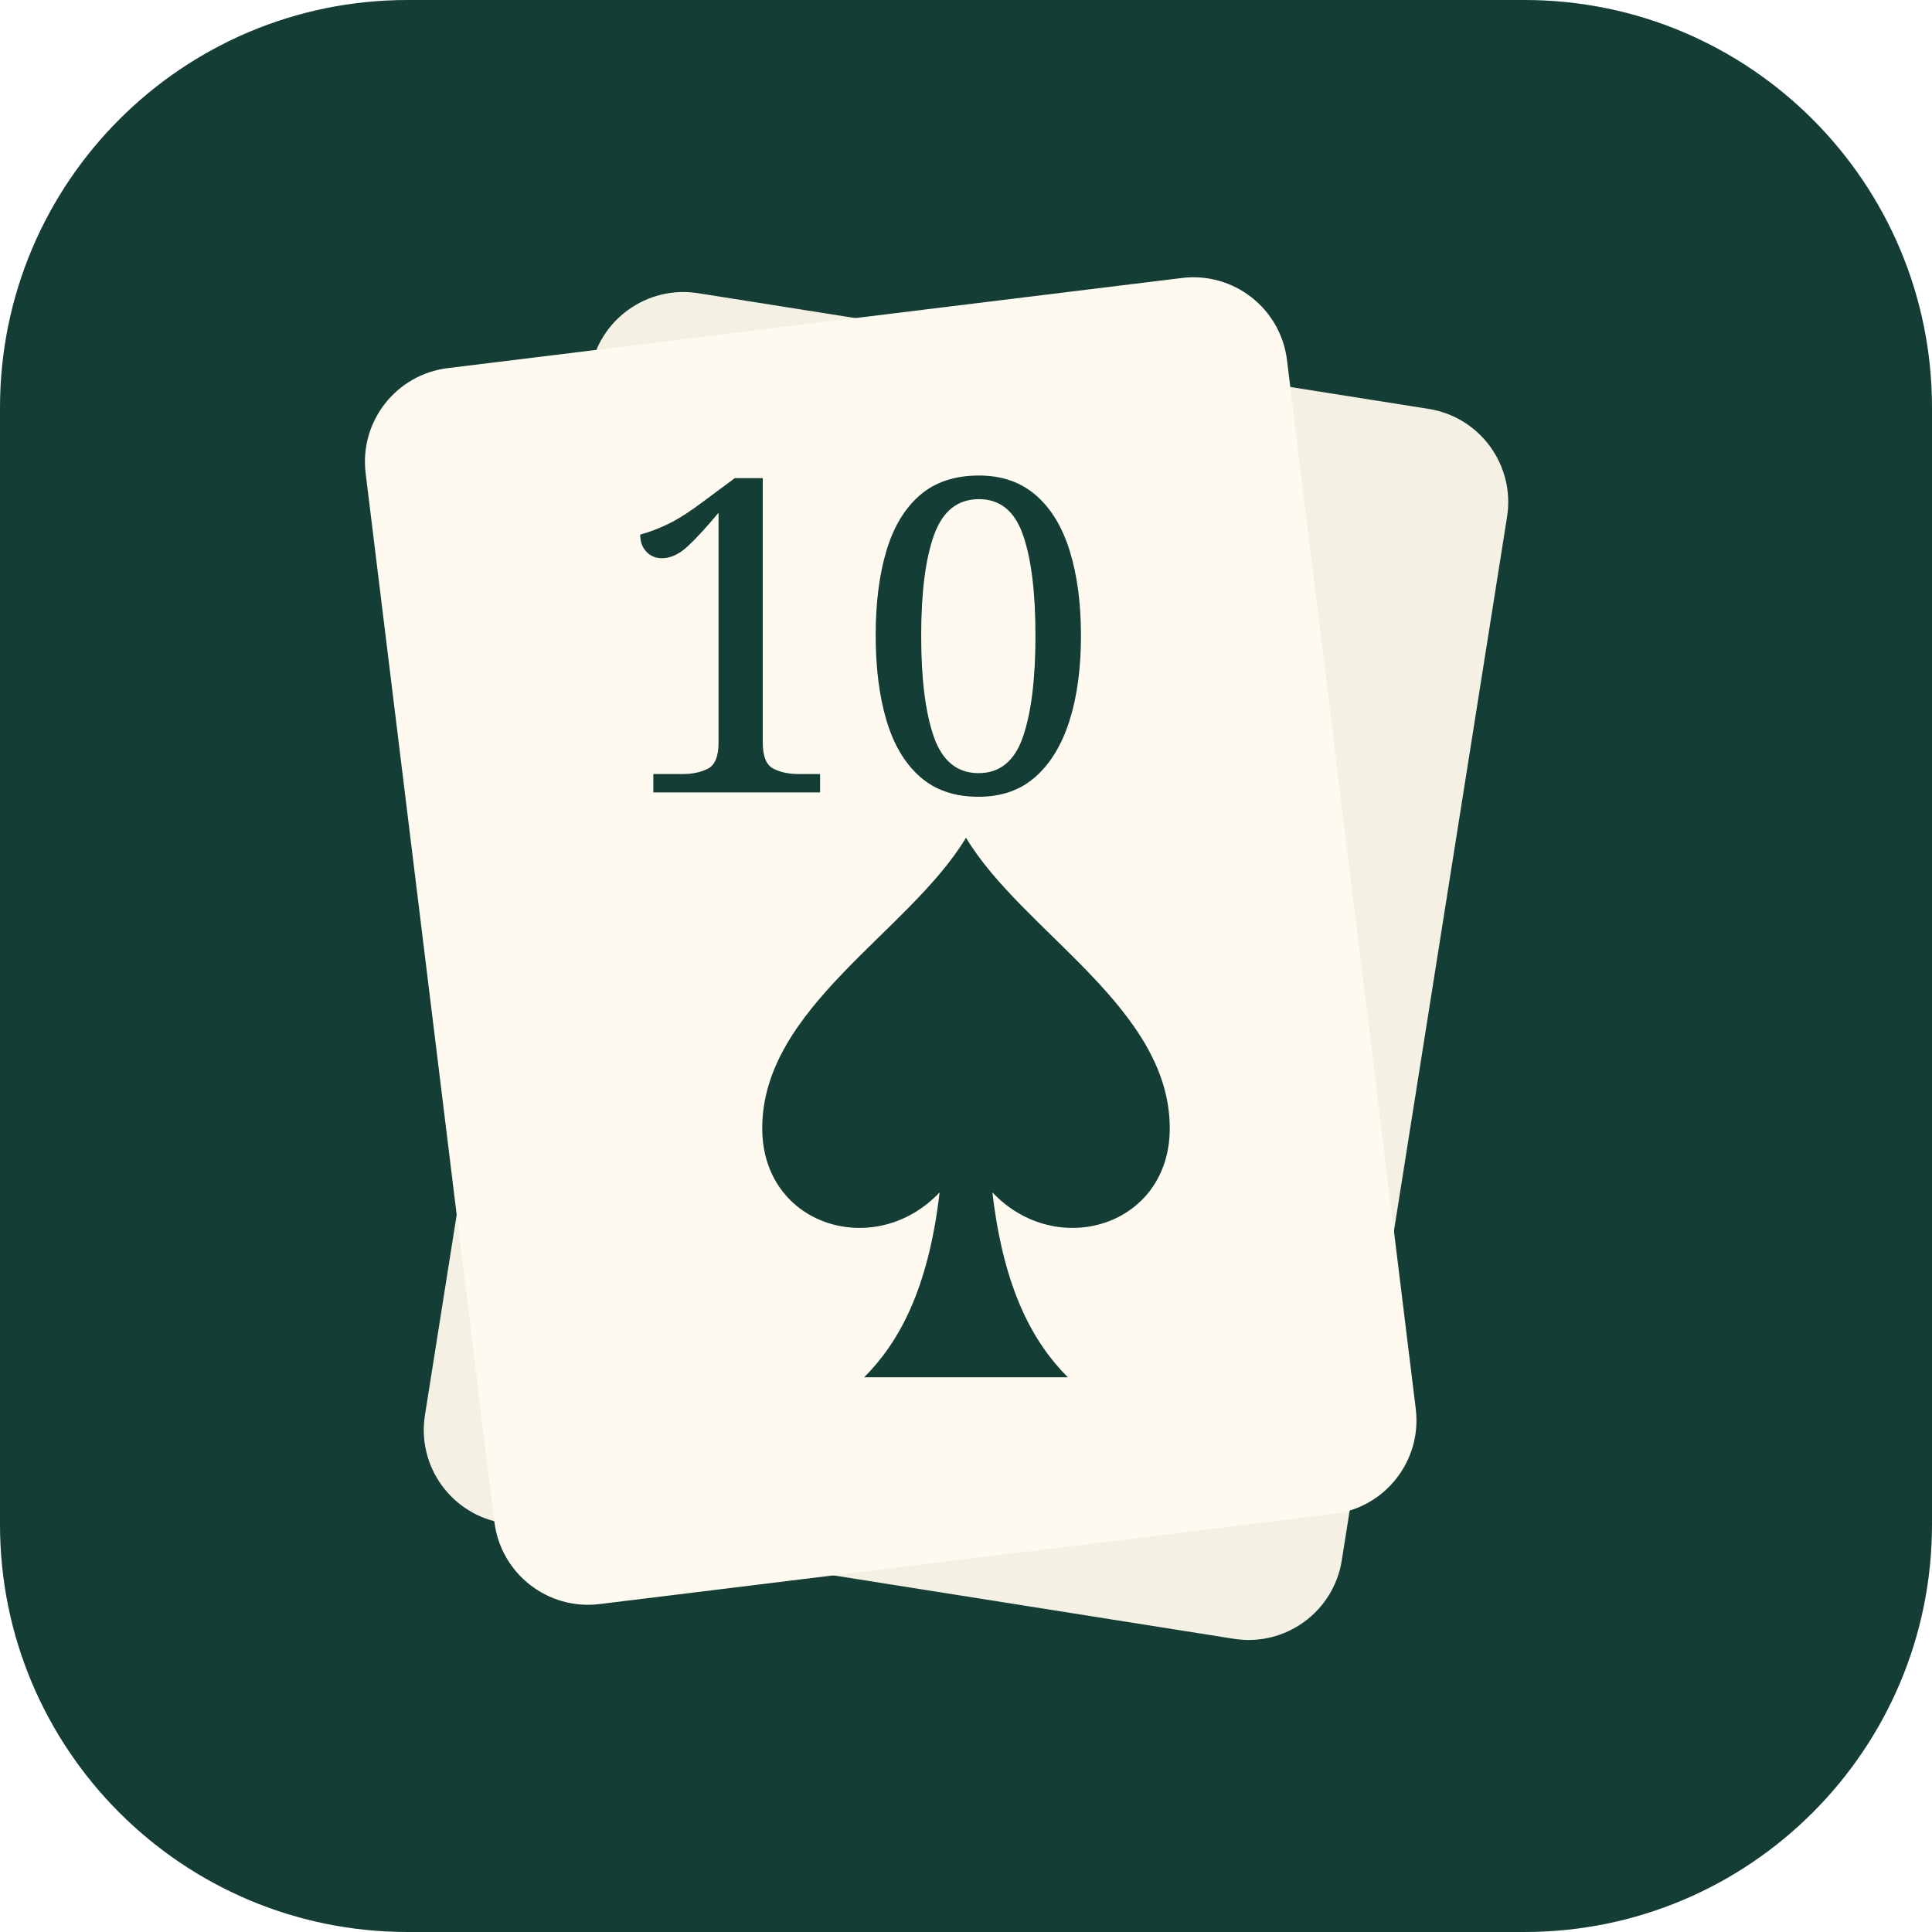
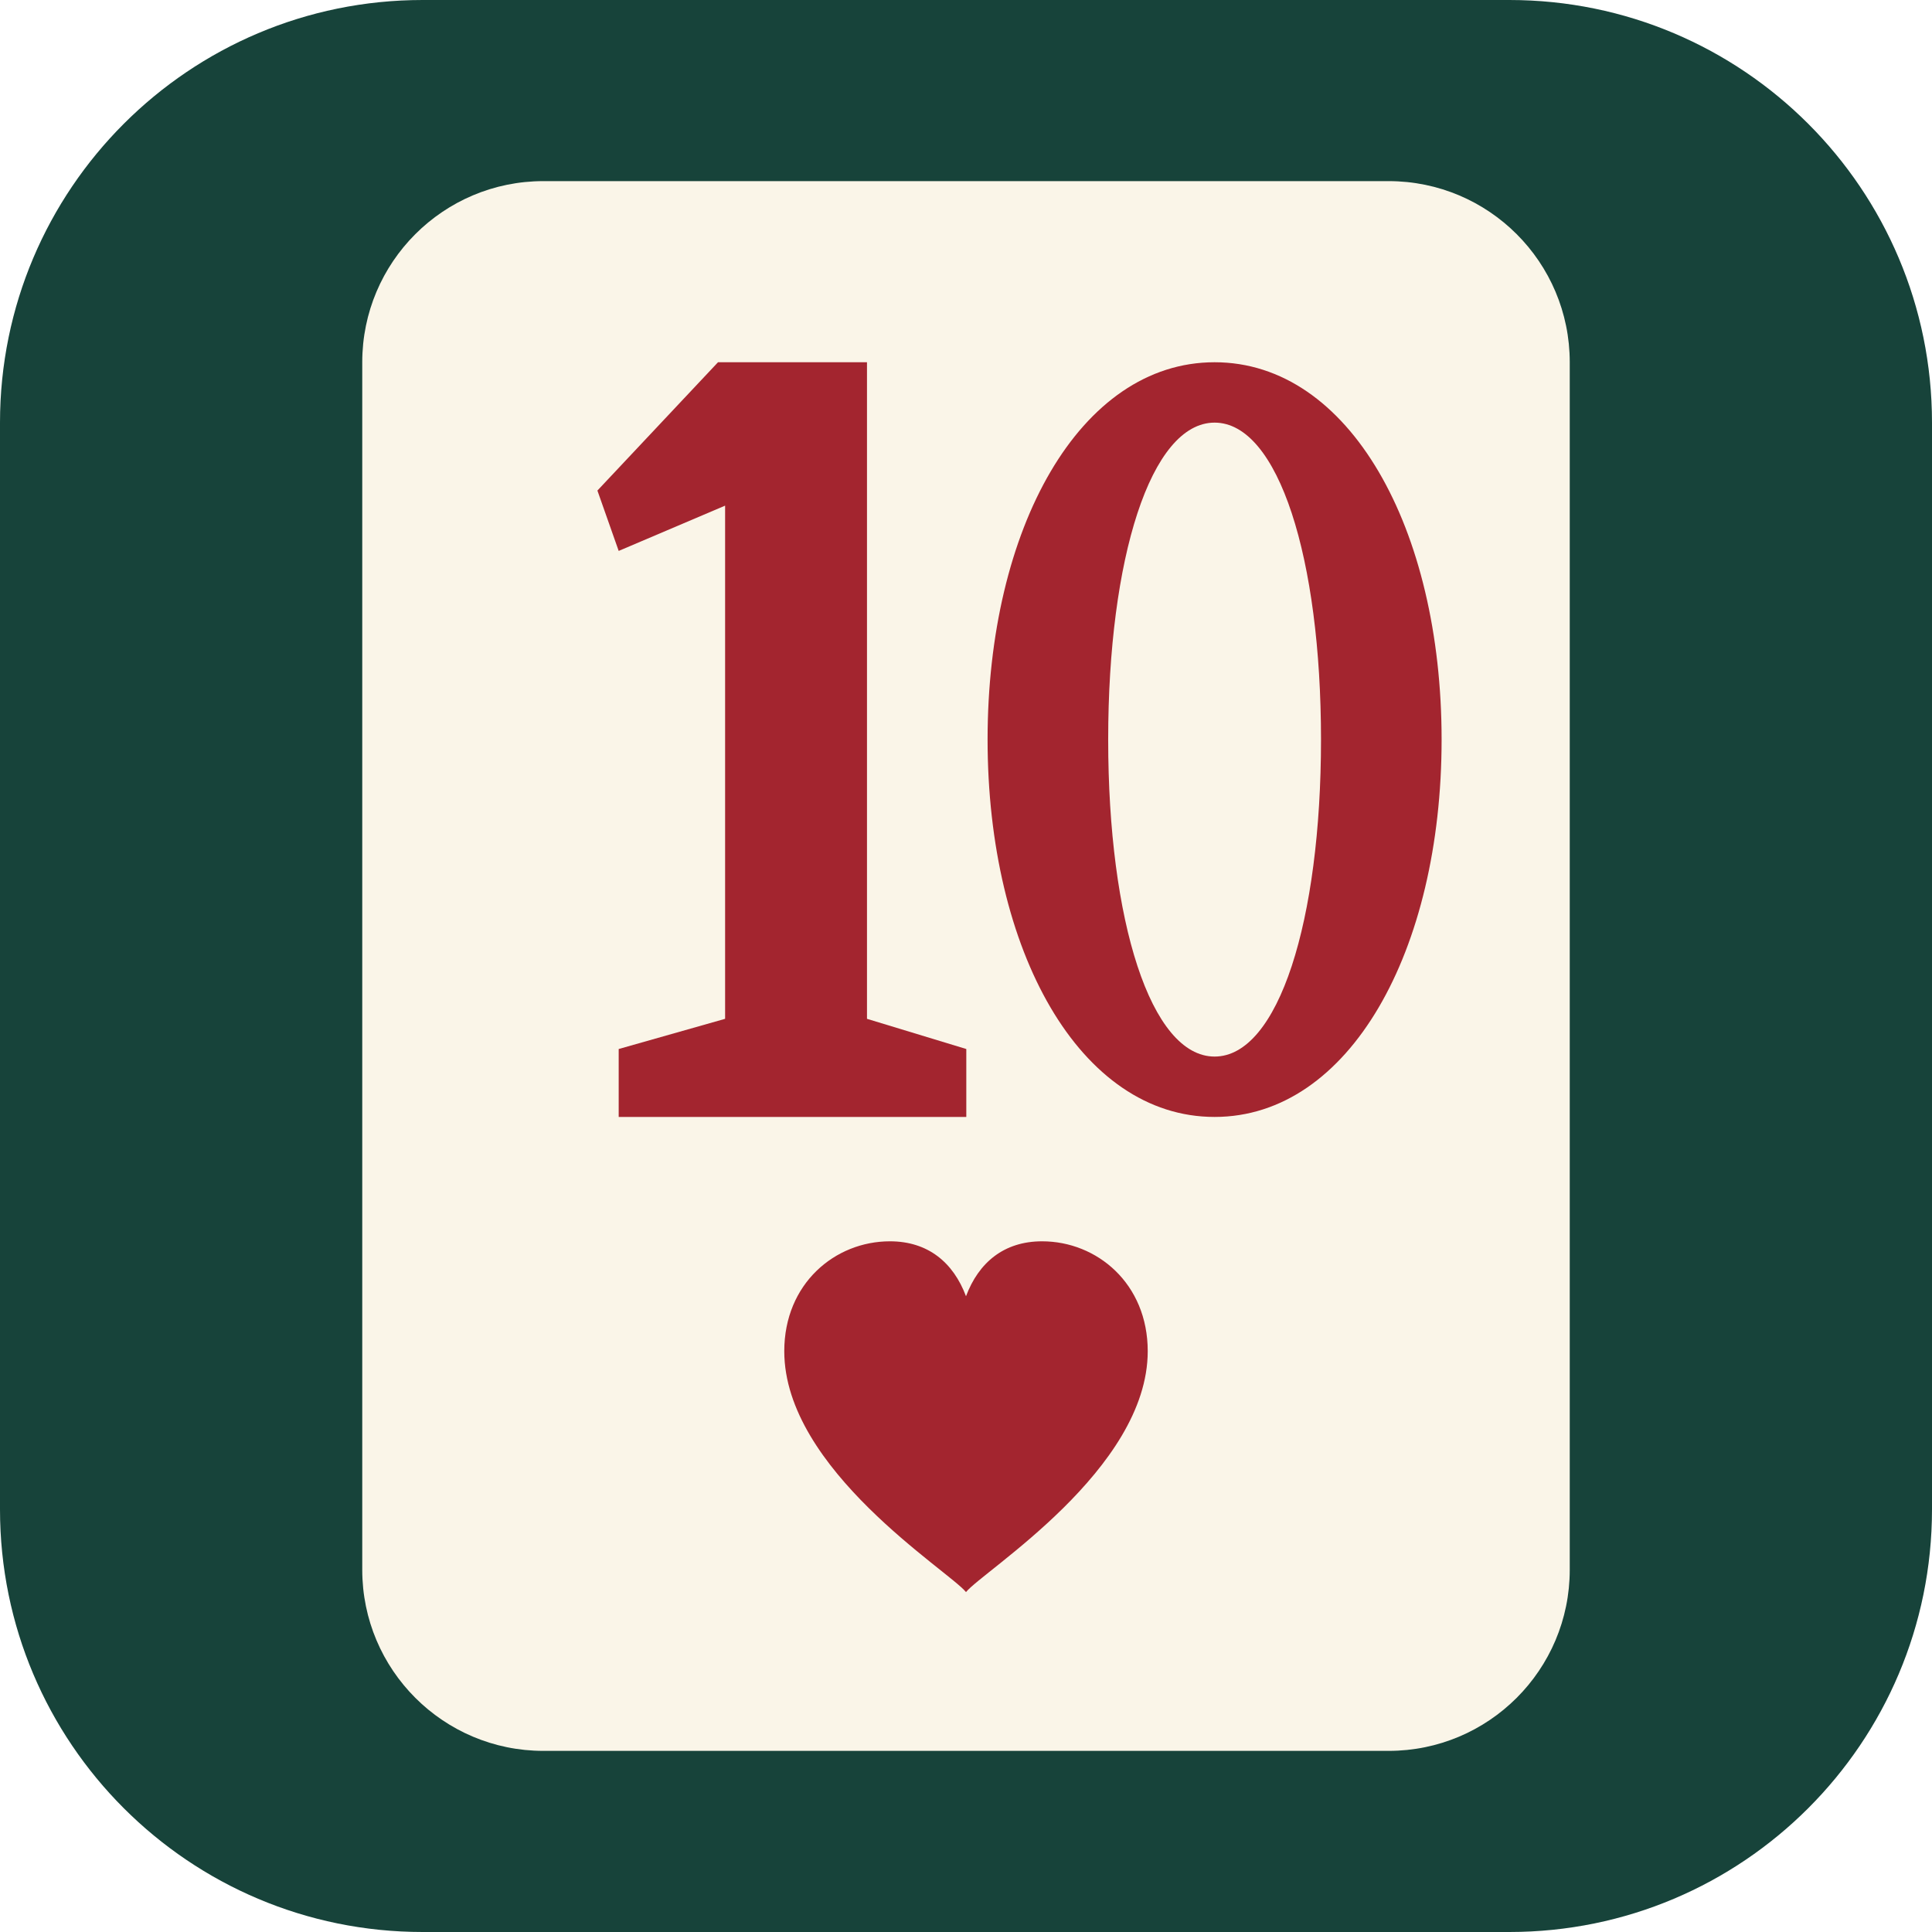
- <svg xmlns="http://www.w3.org/2000/svg" width="512" height="512" viewBox="0 0 512 512">
-   <rect width="512" height="512" rx="108" fill="#143e35" />
-   <rect x="133" y="91" width="246" height="330" rx="25" fill="#f5f0e4" transform="rotate(9 256 256)" />
-   <rect x="114" y="82" width="246" height="330" rx="25" fill="#fffaf0" transform="rotate(-7 256 256)" />
-   <text x="162" y="210" font-family="Georgia,serif" font-size="116" fill="#143e35">10</text>
-   <path d="M256 222c-15 25-54 45-54 77 0 26 30 35 47 17-3 26-11 40-20 49h54c-9-9-17-23-20-49 17 18 47 9 47-17 0-32-39-52-54-77Z" fill="#143e35" />
+ <svg xmlns="http://www.w3.org/2000/svg" width="64" height="64" viewBox="0 0 64 64">
+   <rect width="64" height="64" rx="14" fill="#17433A" />
+   <rect x="12" y="6" width="40" height="52" rx="6" fill="#FAF5E8" />
+   <g fill="#A3252F" transform="translate(16.5 12) scale(.235 .25)">
+     <path d="M31 0H52V87L66 91V100H17V91L32 87V19L17 25L14 17Z" />
+     <path d="M101 0C120 0 133 22 133 50C133 78 120 100 101 100C82 100 69 78 69 50C69 22 82 0 101 0ZM101 8C92 8 86 26 86 50C86 74 92 92 101 92C110 92 116 74 116 50C116 26 110 8 101 8Z" />
+   </g>
+   <path fill="#A3252F" transform="translate(25 40) scale(.14)" d="M50 91C46 86 7 62 7 34C7 18 19 8 32 8C41 8 47 13 50 21C53 13 59 8 68 8C81 8 93 18 93 34C93 62 54 86 50 91Z" />
</svg>
